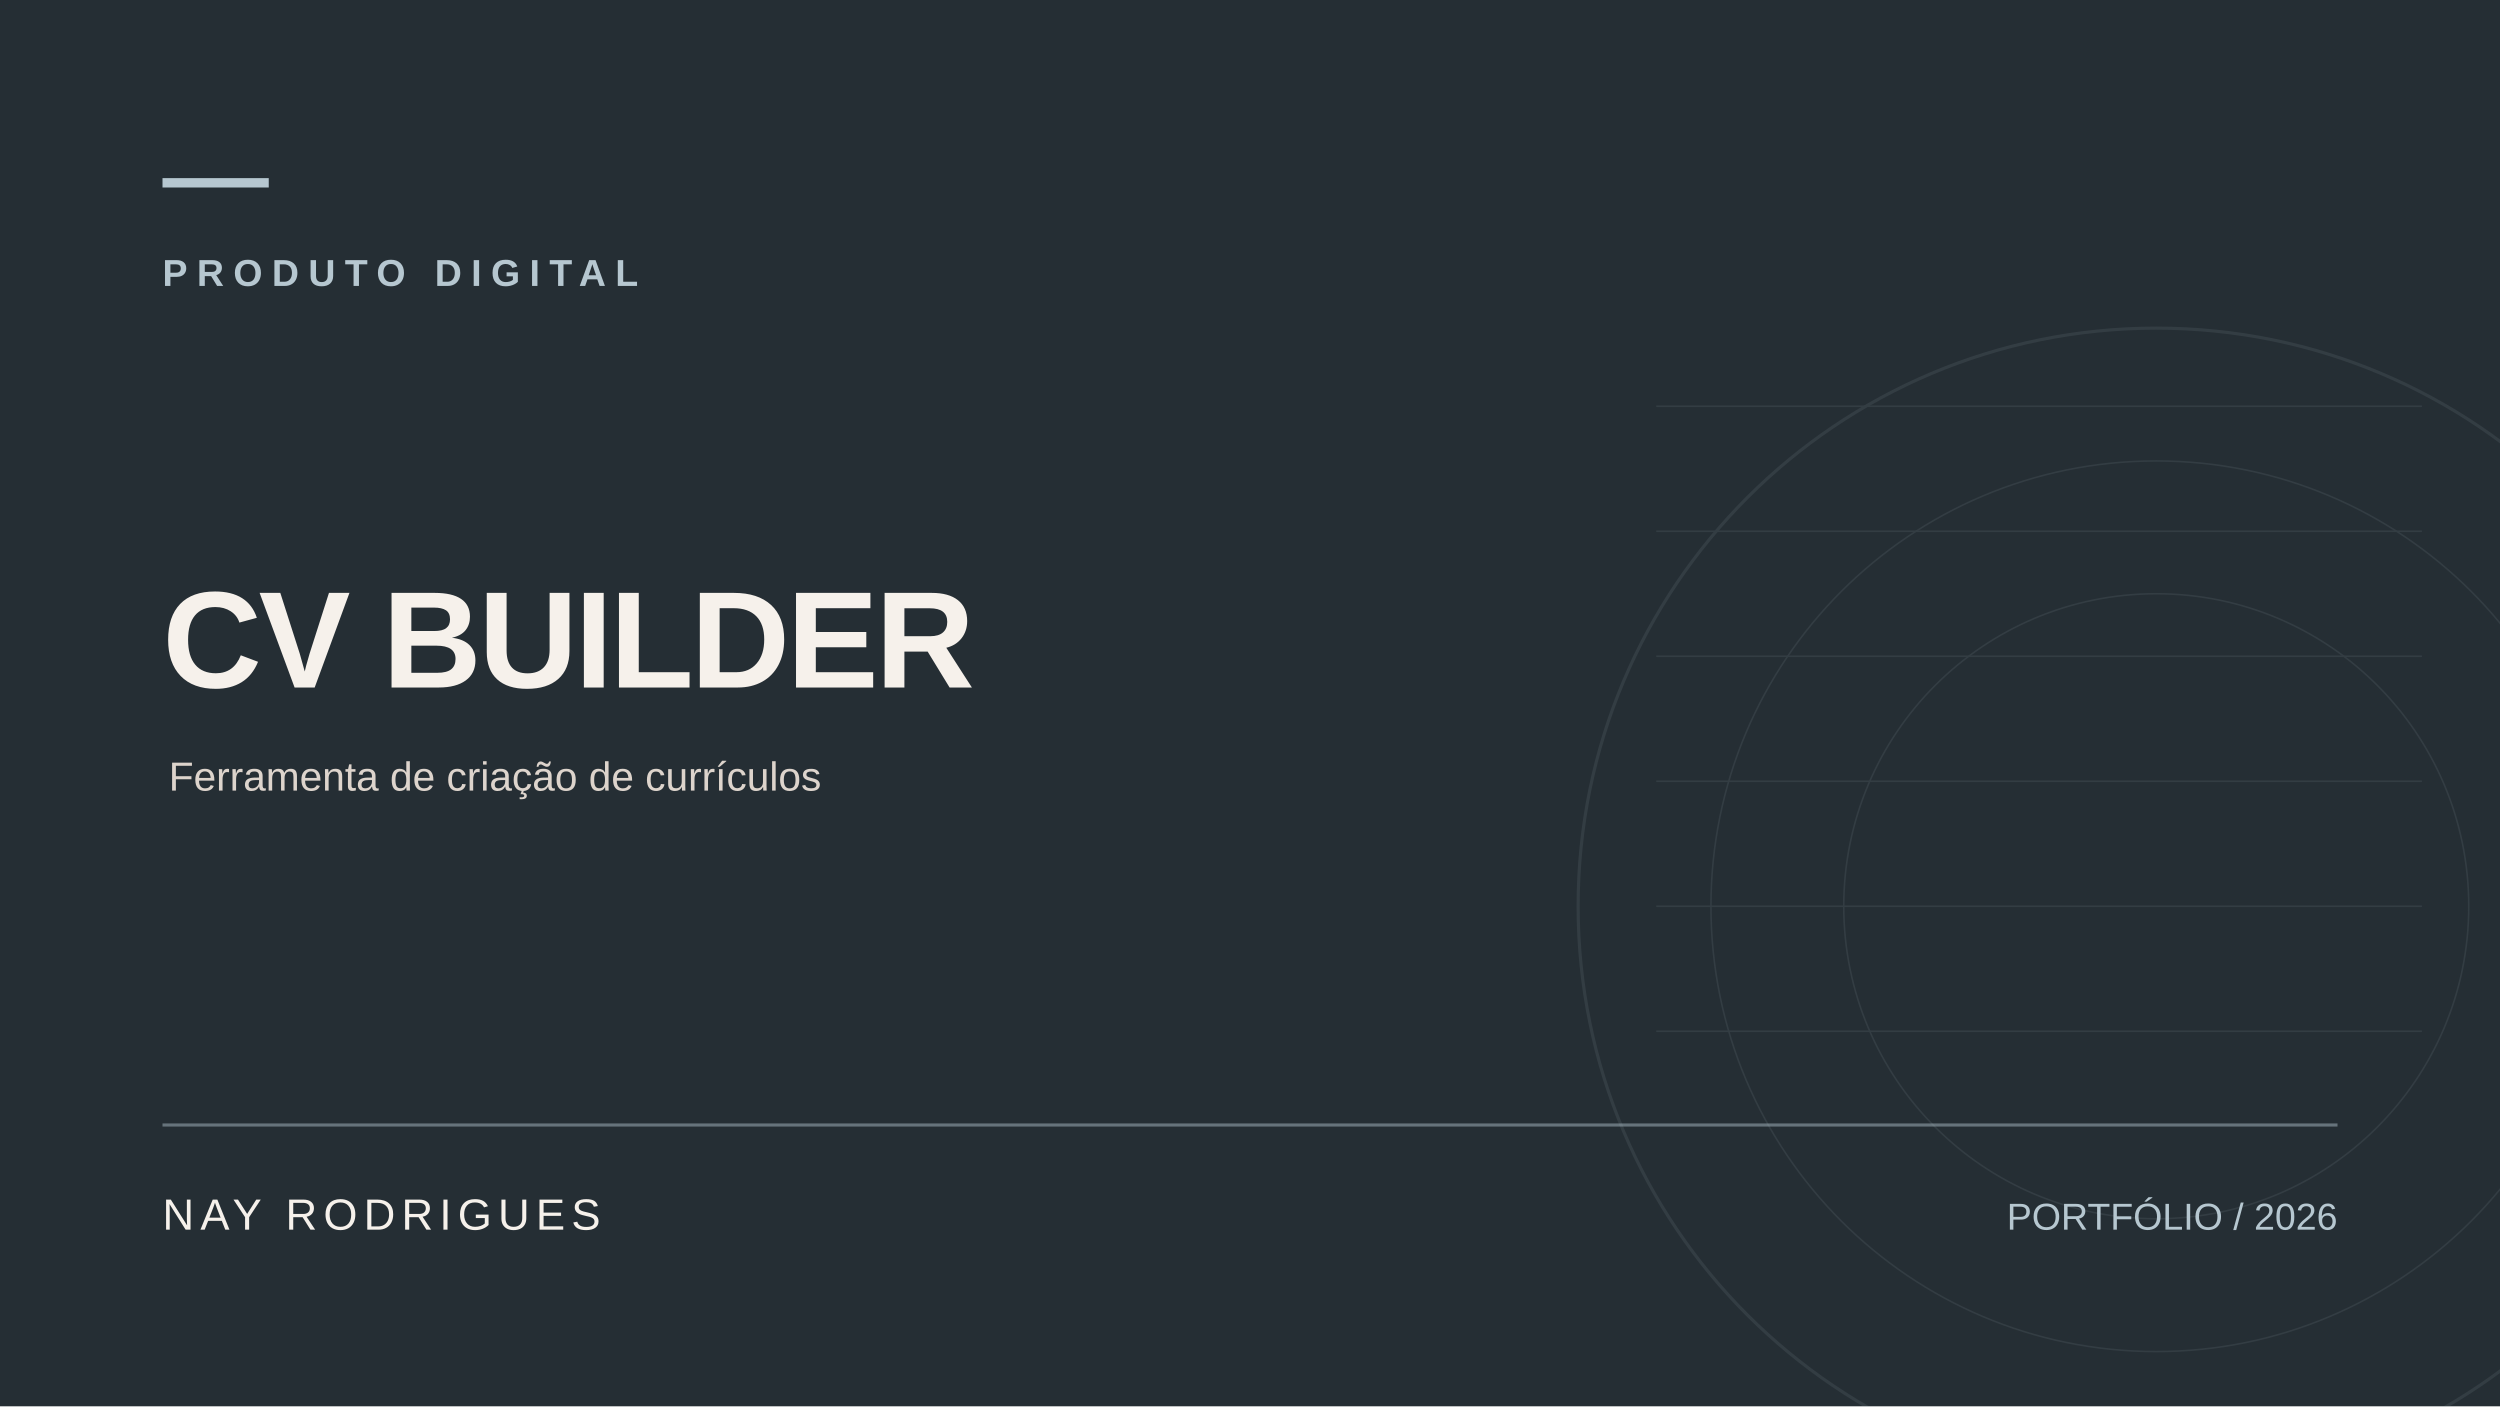
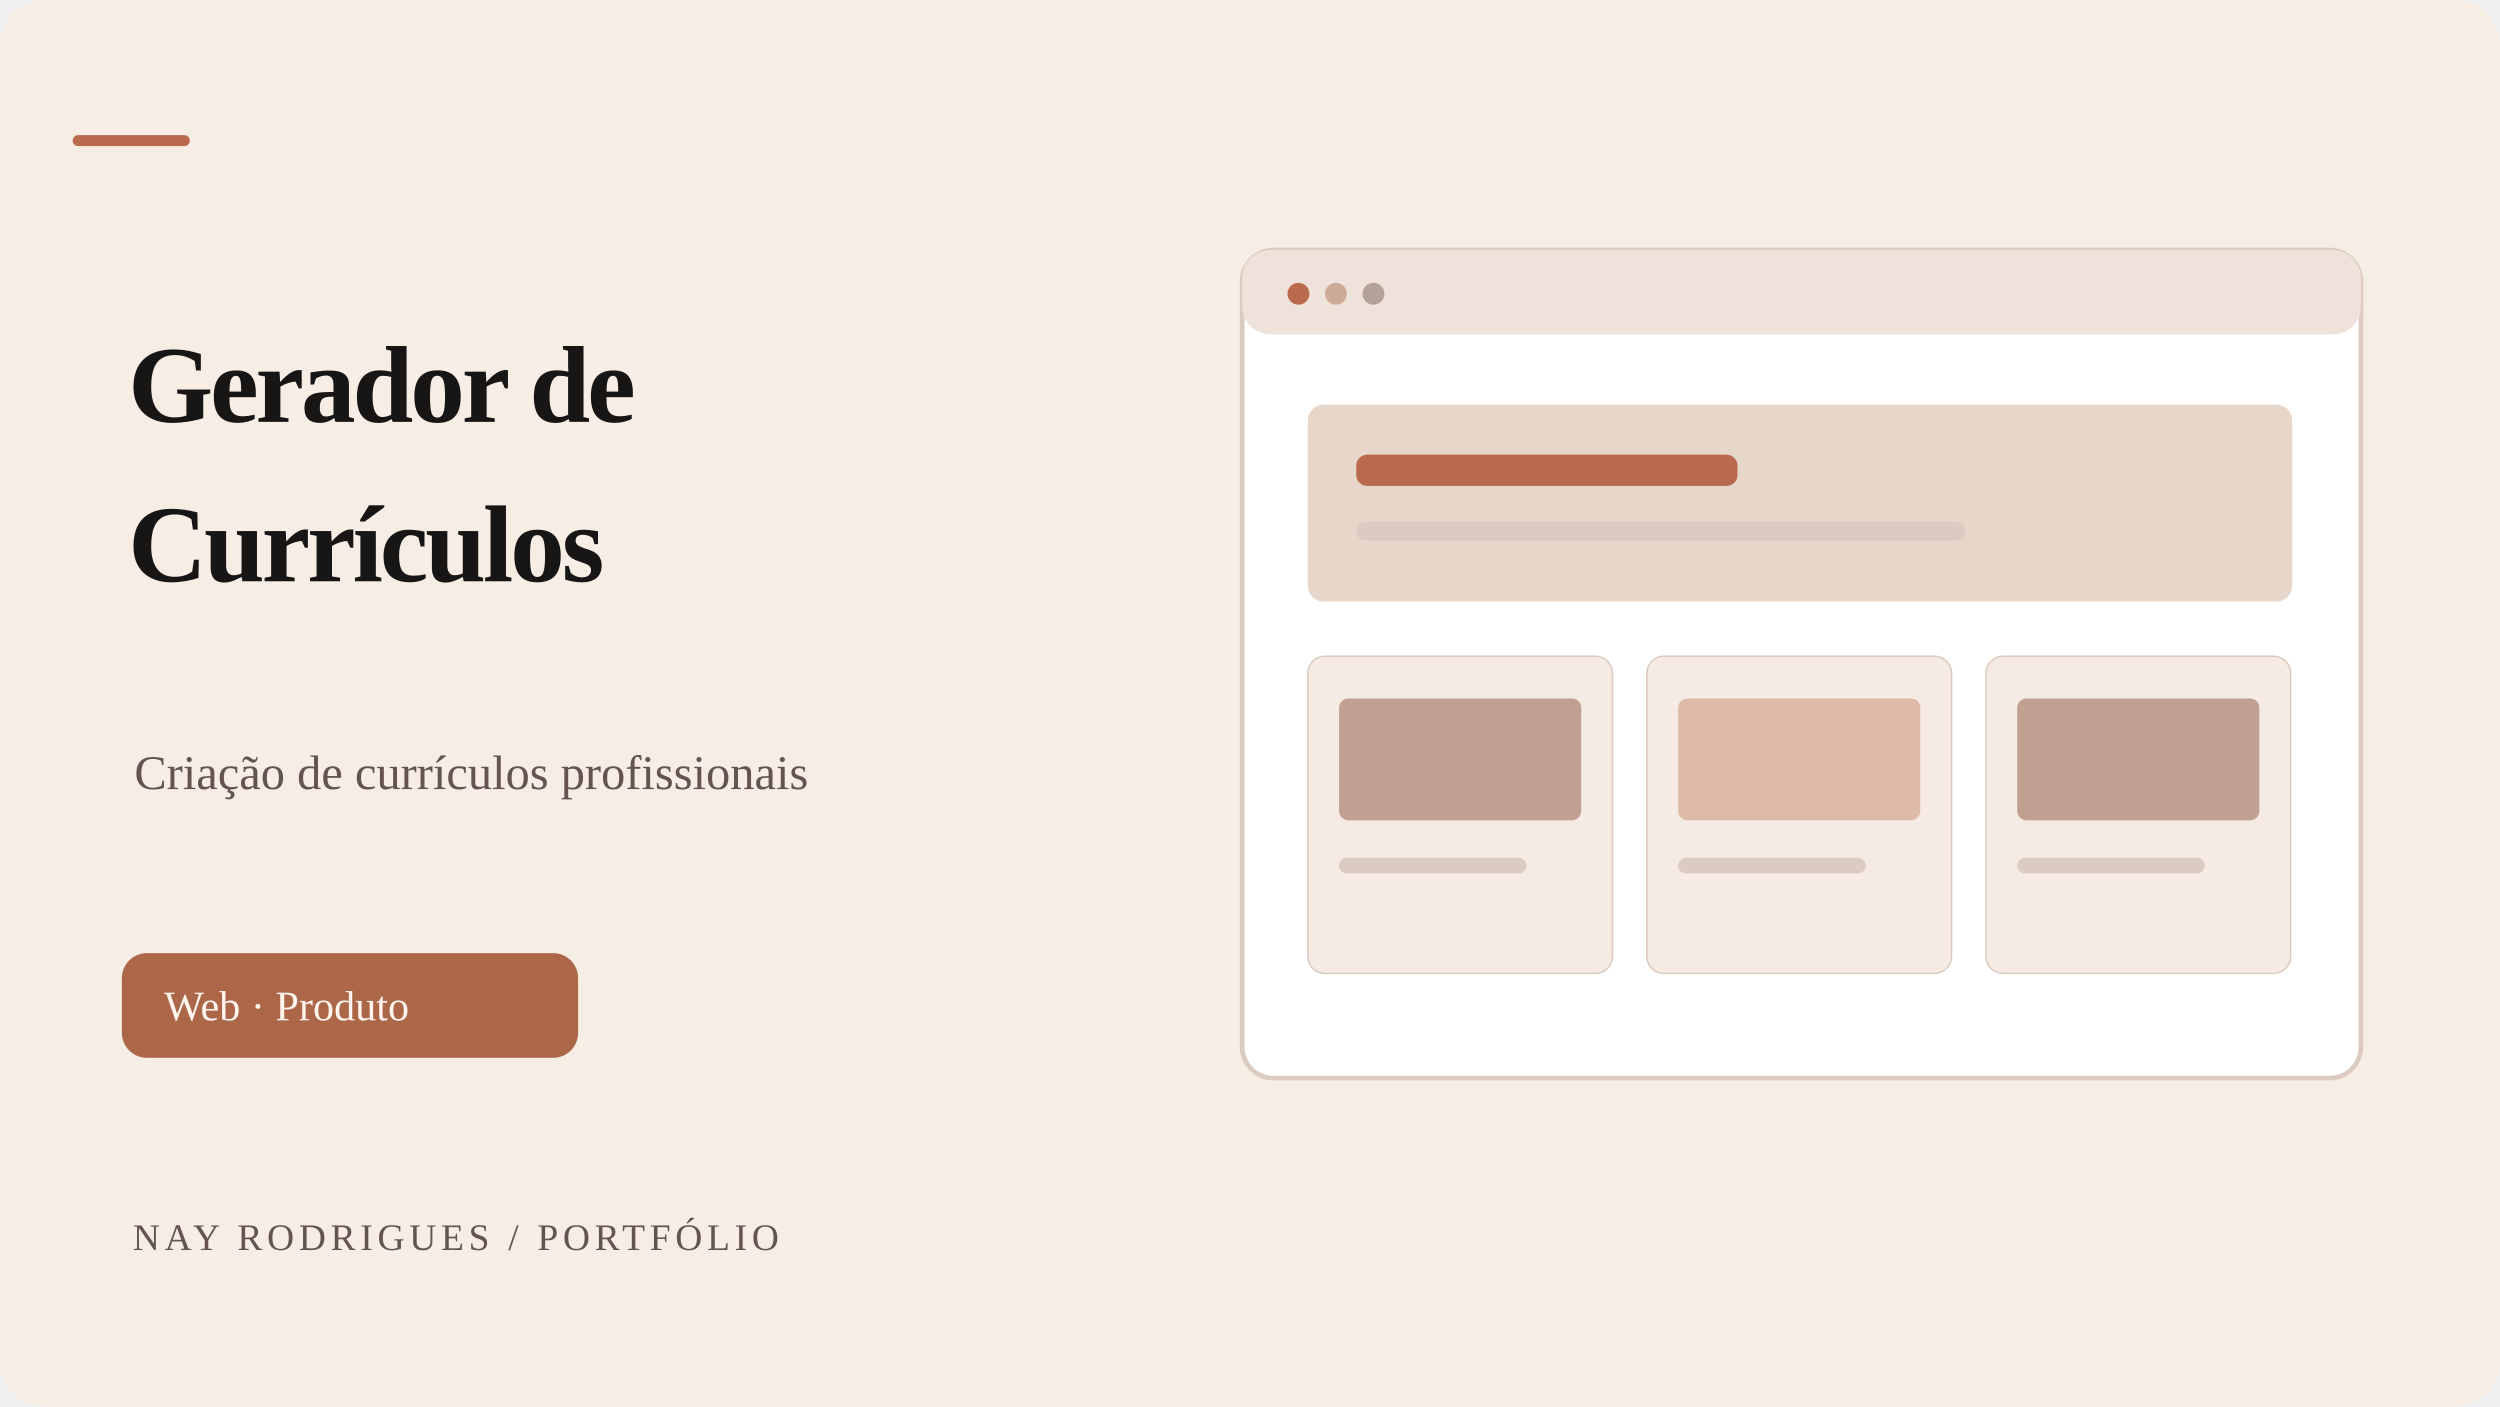
<svg xmlns="http://www.w3.org/2000/svg" width="1600" height="900" viewBox="0 0 1600 900">
-   <rect width="1600" height="900" fill="#252E34" />
-   <g opacity=".1" stroke="#B6C7D0" fill="none">
-     <circle cx="1380" cy="580" r="370" stroke-width="2" />
-     <circle cx="1380" cy="580" r="285" />
-     <circle cx="1380" cy="580" r="200" />
-     <path d="M1060 260 H1550 M1060 340 H1550 M1060 420 H1550 M1060 500 H1550 M1060 580 H1550 M1060 660 H1550" />
-   </g>
-   <rect x="104" y="114" width="68" height="6" fill="#B6C7D0" />
-   <text x="104" y="183" fill="#B6C7D0" font-family="Arial,Helvetica,sans-serif" font-size="24" font-weight="600" letter-spacing="6">PRODUTO DIGITAL</text>
-   <text x="104" y="440" fill="#F6F1EB" font-family="Arial,Helvetica,sans-serif" font-size="88" font-weight="700" letter-spacing="-2">CV BUILDER</text>
-   <text x="108" y="506" fill="#DDD4CC" font-family="Arial,Helvetica,sans-serif" font-size="26">Ferramenta de criação de currículos</text>
-   <path d="M104 720 H1496" stroke="#B6C7D0" stroke-width="2" opacity=".45" />
-   <text x="104" y="787" fill="#F6F1EB" font-family="Arial,Helvetica,sans-serif" font-size="28" letter-spacing="4">NAY RODRIGUES</text>
-   <text x="1496" y="787" text-anchor="end" fill="#B6C7D0" font-family="Arial,Helvetica,sans-serif" font-size="24">PORTFÓLIO / 2026</text>
+   <rect width="1600" height="900" rx="28" fill="#F6EDE5" />
+   <path d="M50 90 H118" stroke="#B9694C" stroke-width="7" stroke-linecap="round" />
+   <text x="82" y="270" font-size="70" font-weight="700" fill="#181615" letter-spacing="-2">Gerador de</text>
+   <text x="82" y="372" font-size="70" font-weight="700" fill="#181615" letter-spacing="-2">Currículos</text>
+   <text x="86" y="505" font-size="31" fill="#63544E">Criação de currículos profissionais</text>
+   <rect x="78" y="610" width="292" height="67" rx="16" fill="#AC6748" />
+   <text x="105" y="653" font-size="27" fill="#FFF4EE">Web · Produto</text>
+   <text x="85" y="800" font-size="24" letter-spacing="3" fill="#63544E">NAY RODRIGUES / PORTFÓLIO</text>
+   <rect x="795" y="160" width="716" height="530" rx="20" fill="#FFFFFF" stroke="#DCCBC0" stroke-width="3" />
+   <rect x="795" y="160" width="716" height="54" rx="18" fill="#EEE2DA" />
+   <circle cx="831" cy="188" r="7" fill="#B9694C" />
+   <circle cx="855" cy="188" r="7" fill="#CBAA96" />
+   <circle cx="879" cy="188" r="7" fill="#B4A298" />
+   <rect x="837" y="259" width="630" height="126" rx="10" fill="#E7D7CB" />
+   <rect x="868" y="291" width="244" height="20" rx="7" fill="#B9694C" />
+   <rect x="868" y="334" width="390" height="12" rx="6" fill="#DCCBC0" />
+   <rect x="837" y="420" width="195" height="203" rx="11" fill="#F5EBE4" stroke="#DCCBC0" />
+   <rect x="857" y="447" width="155" height="78" rx="6" fill="#AA816D" opacity=".7" />
+   <rect x="857" y="549" width="120" height="10" rx="5" fill="#DCCBC0" />
+   <rect x="1054" y="420" width="195" height="203" rx="11" fill="#F5EBE4" stroke="#DCCBC0" />
+   <rect x="1074" y="447" width="155" height="78" rx="6" fill="#D4A78E" opacity=".7" />
+   <rect x="1074" y="549" width="120" height="10" rx="5" fill="#DCCBC0" />
+   <rect x="1271" y="420" width="195" height="203" rx="11" fill="#F5EBE4" stroke="#DCCBC0" />
+   <rect x="1291" y="447" width="155" height="78" rx="6" fill="#AA816D" opacity=".7" />
+   <rect x="1291" y="549" width="120" height="10" rx="5" fill="#DCCBC0" />
</svg>
